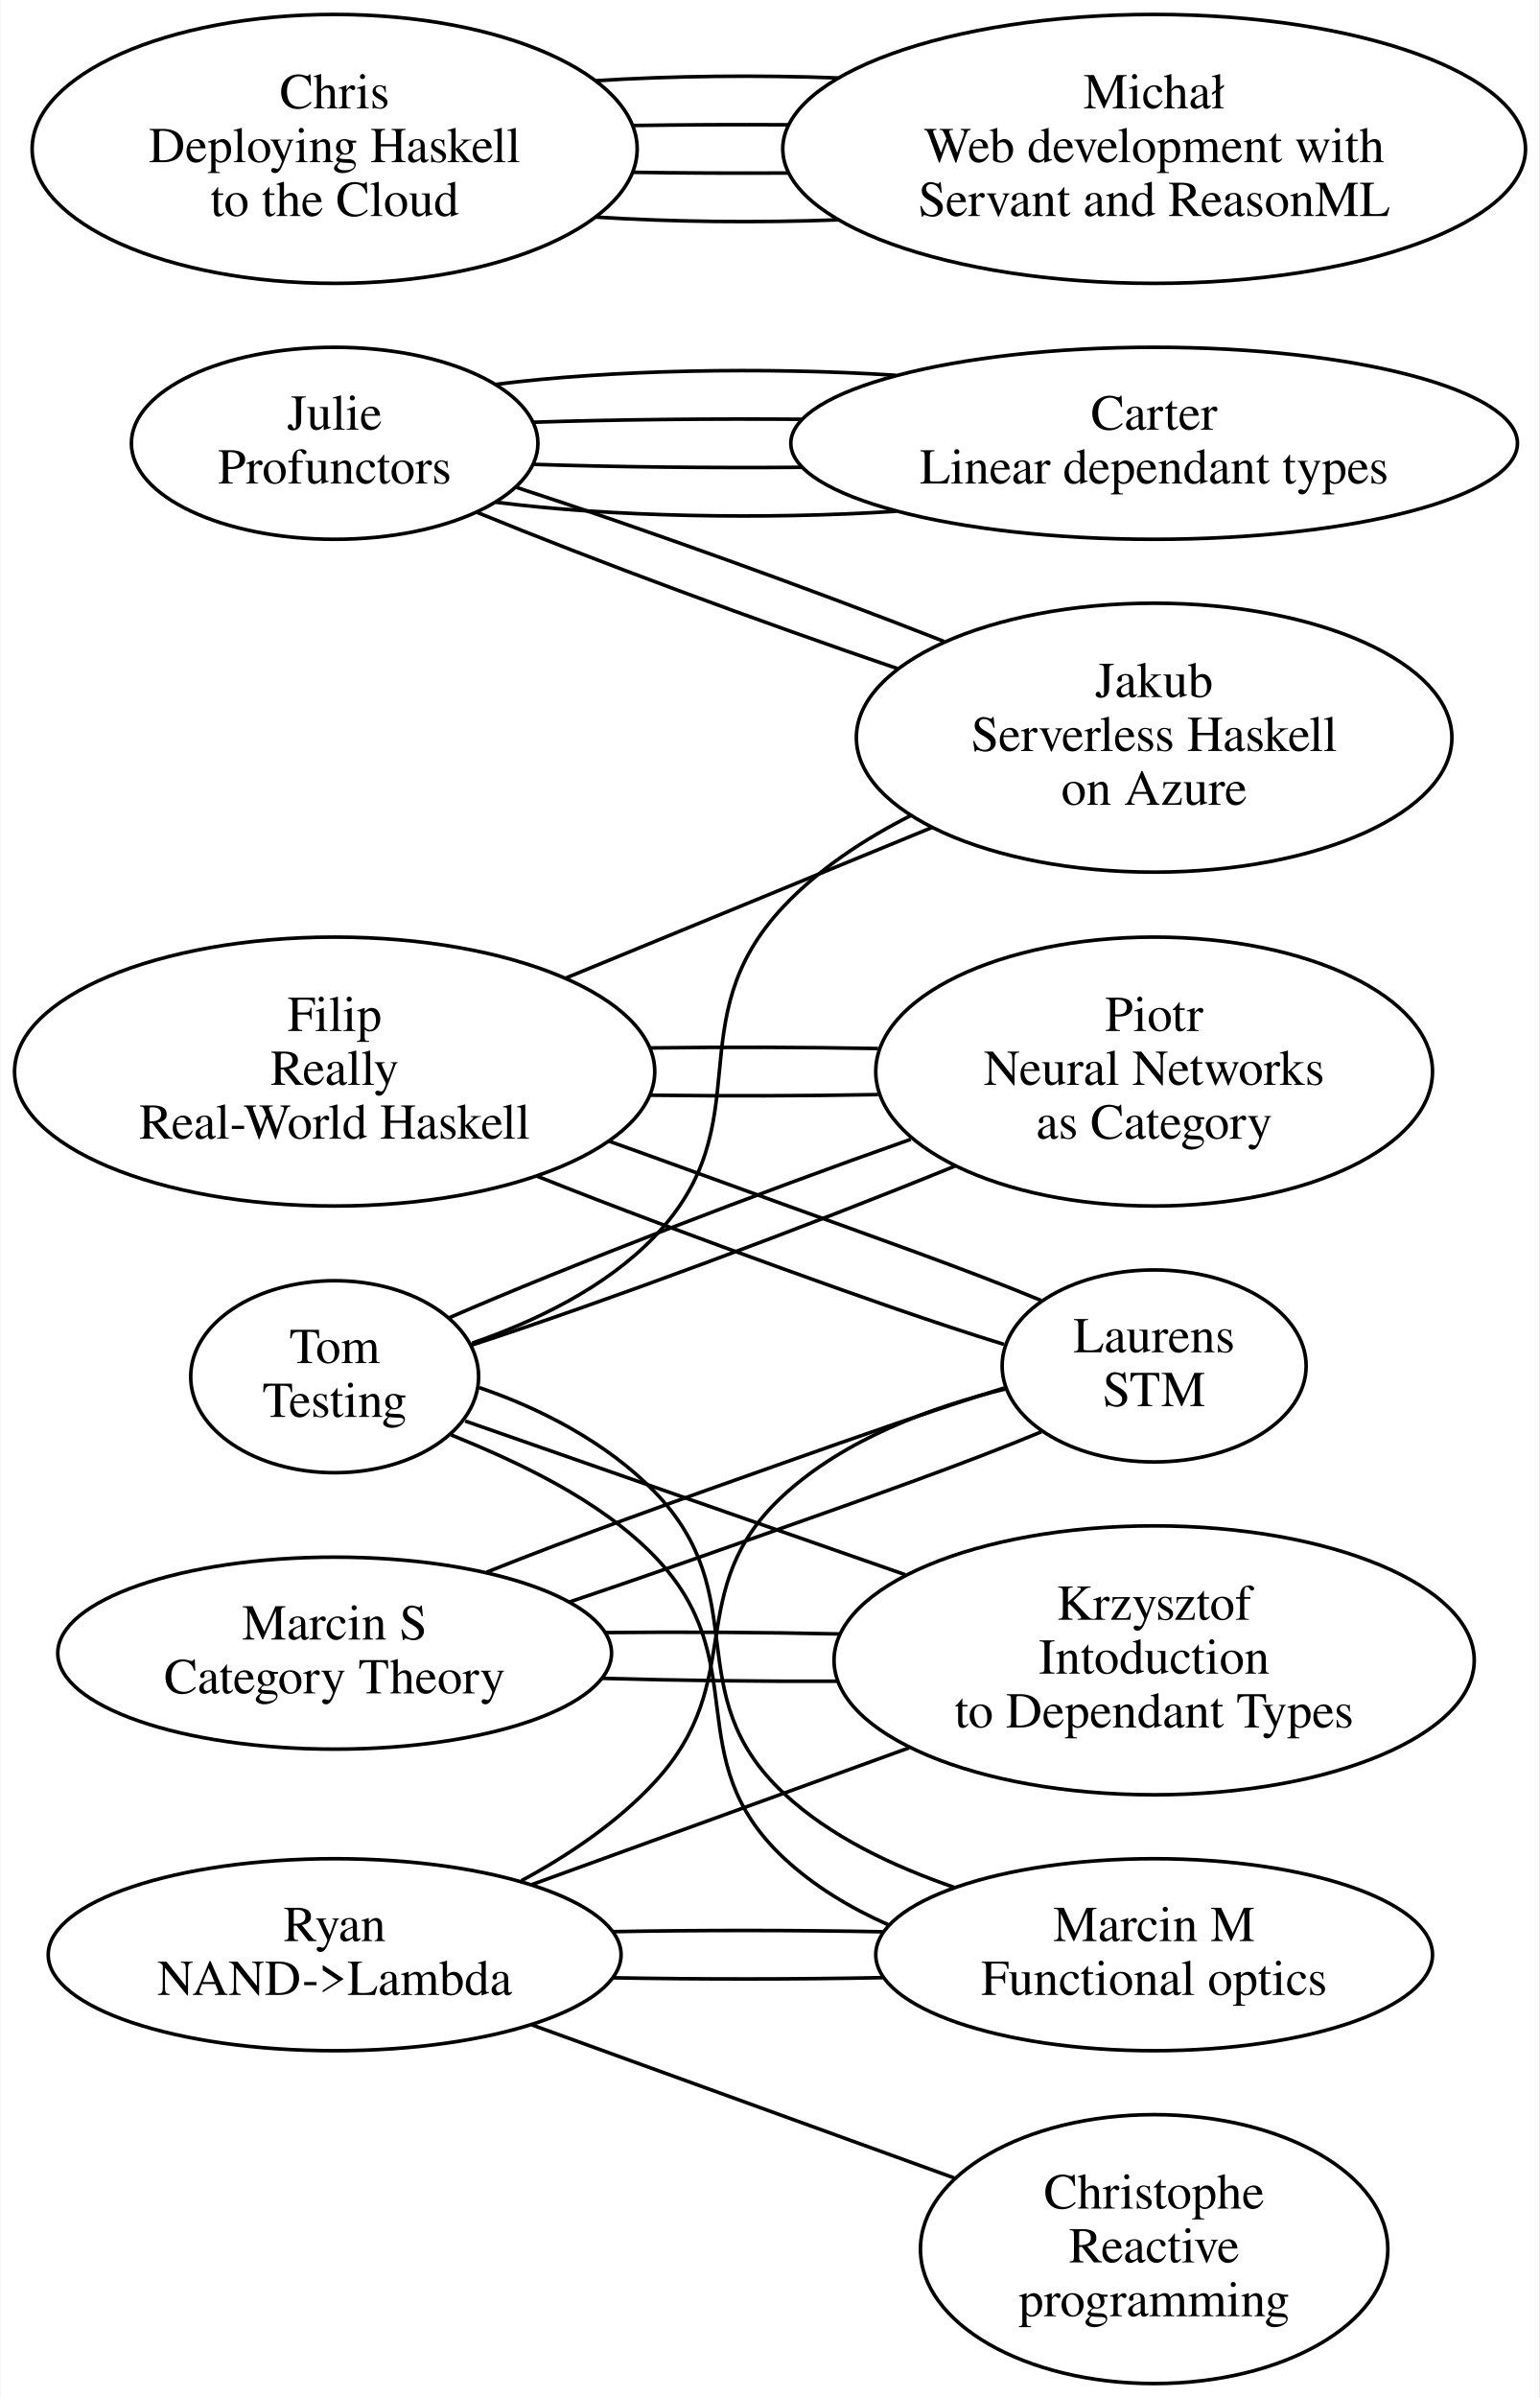
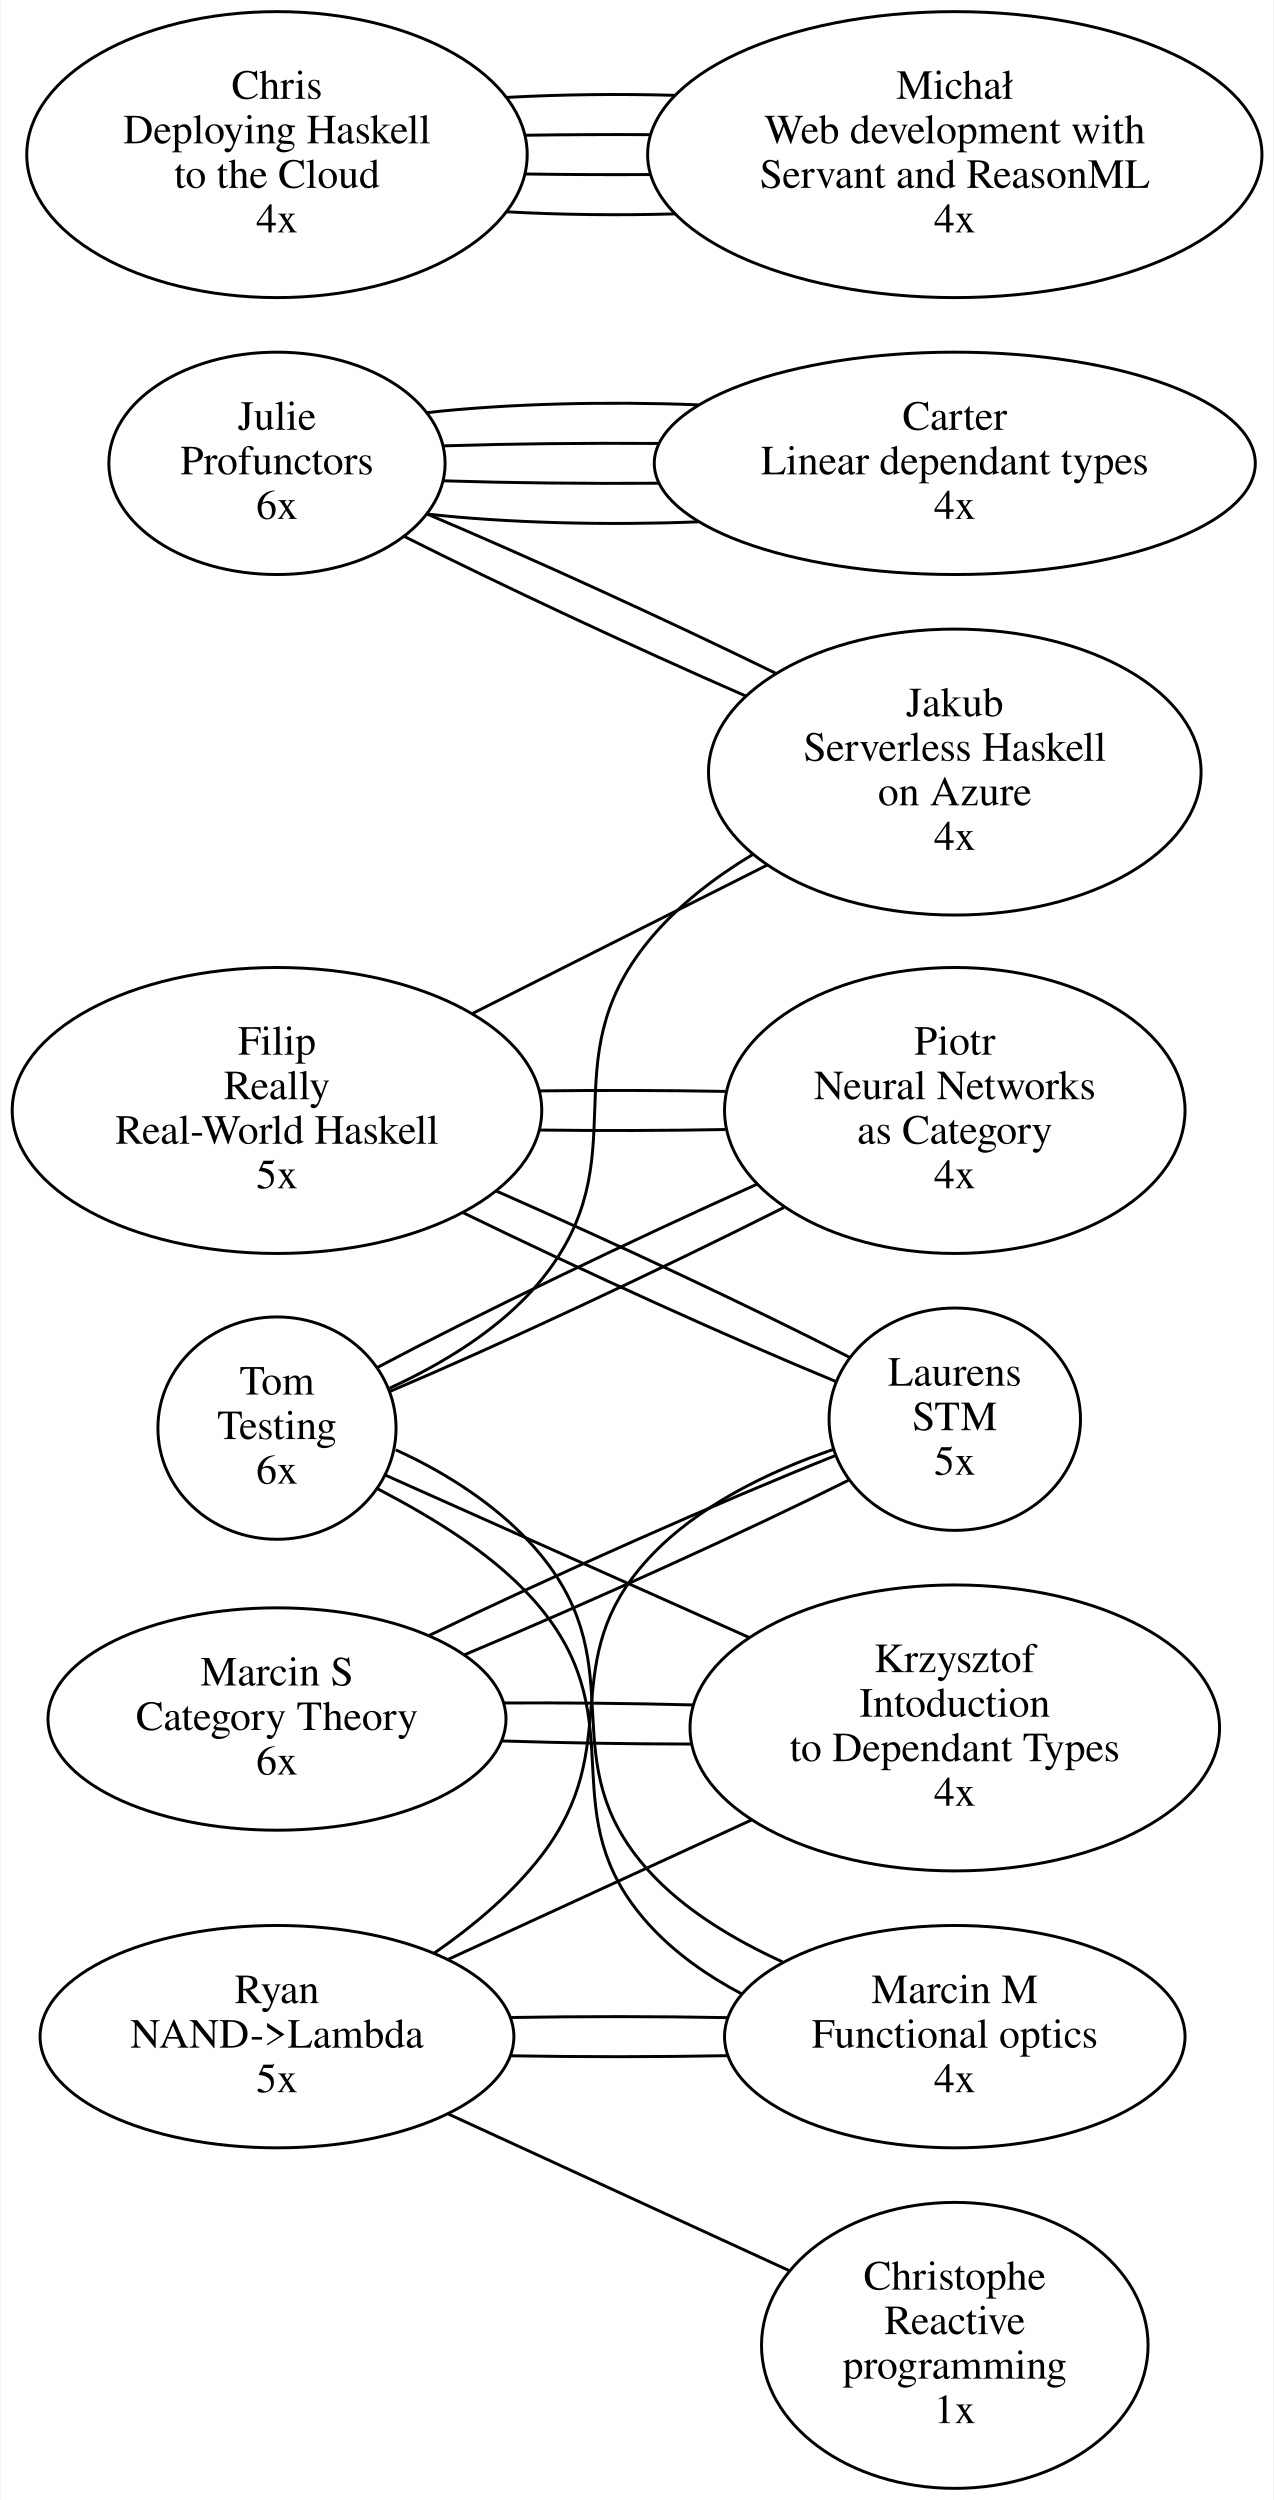
- <svg xmlns="http://www.w3.org/2000/svg" width="429pt" height="668pt" viewBox="0.00 0.00 428.67 667.95">
-   <g id="graph0" class="graph" transform="scale(1 1) rotate(0) translate(4 663.953)">
-     <polygon fill="white" stroke="none" points="-4,4 -4,-663.953 424.666,-663.953 424.666,4 -4,4" />
+ <svg xmlns="http://www.w3.org/2000/svg" width="429pt" height="842pt" viewBox="0.00 0.00 428.67 842.17">
+   <g id="graph0" class="graph" transform="scale(1 1) rotate(0) translate(4 838.167)">
+     <polygon fill="white" stroke="none" points="-4,4 -4,-838.167 424.666,-838.167 424.666,4 -4,4" />
    <g id="node1" class="node">
-       <ellipse fill="none" stroke="black" cx="89.096" cy="-540.477" rx="56.637" ry="26.741" />
-       <text text-anchor="middle" x="89.096" y="-544.277" font-family="Times,serif" font-size="14.00">Julie</text>
-       <text text-anchor="middle" x="89.096" y="-529.277" font-family="Times,serif" font-size="14.00">Profunctors</text>
+       <ellipse fill="none" stroke="black" cx="89.096" cy="-682.083" rx="56.637" ry="37.453" />
+       <text text-anchor="middle" x="89.096" y="-693.383" font-family="Times,serif" font-size="14.00">Julie</text>
+       <text text-anchor="middle" x="89.096" y="-678.383" font-family="Times,serif" font-size="14.00">Profunctors</text>
+       <text text-anchor="middle" x="89.096" y="-663.383" font-family="Times,serif" font-size="14.00">6x</text>
    </g>
    <g id="node2" class="node">
-       <ellipse fill="none" stroke="black" cx="317.428" cy="-540.477" rx="101.233" ry="26.741" />
-       <text text-anchor="middle" x="317.428" y="-544.277" font-family="Times,serif" font-size="14.00">Carter</text>
-       <text text-anchor="middle" x="317.428" y="-529.277" font-family="Times,serif" font-size="14.00">Linear dependant types</text>
+       <ellipse fill="none" stroke="black" cx="317.428" cy="-682.083" rx="101.233" ry="37.453" />
+       <text text-anchor="middle" x="317.428" y="-693.383" font-family="Times,serif" font-size="14.00">Carter</text>
+       <text text-anchor="middle" x="317.428" y="-678.383" font-family="Times,serif" font-size="14.00">Linear dependant types</text>
+       <text text-anchor="middle" x="317.428" y="-663.383" font-family="Times,serif" font-size="14.00">4x</text>
    </g>
    <g id="edge1" class="edge">
-       <path fill="none" stroke="black" d="M134.003,-524.068C165.627,-520.013 208.975,-519.168 245.481,-521.535" />
+       <path fill="none" stroke="black" d="M139.486,-665.017C166.28,-662.009 200.157,-661.133 231.08,-662.387" />
    </g>
    <g id="edge2" class="edge">
-       <path fill="none" stroke="black" d="M144.308,-534.617C166.802,-533.869 193.607,-533.592 219.289,-533.787" />
+       <path fill="none" stroke="black" d="M145.173,-676.196C167.025,-675.483 192.842,-675.212 217.712,-675.382" />
    </g>
    <g id="edge11" class="edge">
-       <path fill="none" stroke="black" d="M144.308,-546.336C166.802,-547.085 193.607,-547.361 219.289,-547.166" />
+       <path fill="none" stroke="black" d="M145.173,-687.971C167.025,-688.683 192.842,-688.954 217.712,-688.784" />
    </g>
    <g id="edge12" class="edge">
-       <path fill="none" stroke="black" d="M134.003,-556.885C165.627,-560.941 208.975,-561.785 245.481,-559.418" />
+       <path fill="none" stroke="black" d="M139.486,-699.15C166.28,-702.157 200.157,-703.034 231.08,-701.779" />
    </g>
    <g id="node10" class="node">
-       <ellipse fill="none" stroke="black" cx="317.428" cy="-458.477" rx="82.964" ry="37.453" />
-       <text text-anchor="middle" x="317.428" y="-469.777" font-family="Times,serif" font-size="14.00">Jakub</text>
-       <text text-anchor="middle" x="317.428" y="-454.777" font-family="Times,serif" font-size="14.00">Serverless Haskell</text>
-       <text text-anchor="middle" x="317.428" y="-439.777" font-family="Times,serif" font-size="14.00">on Azure</text>
+       <ellipse fill="none" stroke="black" cx="317.428" cy="-578.083" rx="82.964" ry="48.167" />
+       <text text-anchor="middle" x="317.428" y="-596.883" font-family="Times,serif" font-size="14.00">Jakub</text>
+       <text text-anchor="middle" x="317.428" y="-581.883" font-family="Times,serif" font-size="14.00">Serverless Haskell</text>
+       <text text-anchor="middle" x="317.428" y="-566.883" font-family="Times,serif" font-size="14.00">on Azure</text>
+       <text text-anchor="middle" x="317.428" y="-551.883" font-family="Times,serif" font-size="14.00">4x</text>
    </g>
    <g id="edge21" class="edge">
-       <path fill="none" stroke="black" d="M128.746,-521.244C160.816,-508.063 207.256,-490.879 245.917,-477.718" />
+       <path fill="none" stroke="black" d="M131.872,-657.511C164.06,-641.27 209.272,-620.193 246.889,-603.754" />
    </g>
    <g id="edge22" class="edge">
-       <path fill="none" stroke="black" d="M139.765,-528.181C174.899,-516.757 222.107,-499.743 258.883,-485.291" />
+       <path fill="none" stroke="black" d="M139.765,-664.959C174.379,-650.341 220.71,-629.157 257.242,-611.295" />
    </g>
    <g id="node3" class="node">
-       <ellipse fill="none" stroke="black" cx="89.096" cy="-203.477" rx="77.149" ry="26.741" />
-       <text text-anchor="middle" x="89.096" y="-207.277" font-family="Times,serif" font-size="14.00">Marcin S</text>
-       <text text-anchor="middle" x="89.096" y="-192.277" font-family="Times,serif" font-size="14.00">Category Theory</text>
+       <ellipse fill="none" stroke="black" cx="89.096" cy="-259.083" rx="77.149" ry="37.453" />
+       <text text-anchor="middle" x="89.096" y="-270.383" font-family="Times,serif" font-size="14.00">Marcin S</text>
+       <text text-anchor="middle" x="89.096" y="-255.383" font-family="Times,serif" font-size="14.00">Category Theory</text>
+       <text text-anchor="middle" x="89.096" y="-240.383" font-family="Times,serif" font-size="14.00">6x</text>
    </g>
    <g id="node4" class="node">
-       <ellipse fill="none" stroke="black" cx="317.428" cy="-283.477" rx="42.353" ry="26.741" />
-       <text text-anchor="middle" x="317.428" y="-287.277" font-family="Times,serif" font-size="14.00">Laurens</text>
-       <text text-anchor="middle" x="317.428" y="-272.277" font-family="Times,serif" font-size="14.00">STM</text>
+       <ellipse fill="none" stroke="black" cx="317.428" cy="-360.083" rx="42.353" ry="37.453" />
+       <text text-anchor="middle" x="317.428" y="-371.383" font-family="Times,serif" font-size="14.00">Laurens</text>
+       <text text-anchor="middle" x="317.428" y="-356.383" font-family="Times,serif" font-size="14.00">STM</text>
+       <text text-anchor="middle" x="317.428" y="-341.383" font-family="Times,serif" font-size="14.00">5x</text>
    </g>
    <g id="edge3" class="edge">
-       <path fill="none" stroke="black" d="M154.494,-217.731C173.697,-224.15 194.794,-231.623 214.191,-238.477 238.321,-247.003 265.667,-256.63 286.002,-265.132" />
+       <path fill="none" stroke="black" d="M152.241,-280.717C193.988,-298.205 247.45,-322.421 281.823,-339.619" />
    </g>
    <g id="edge4" class="edge">
-       <path fill="none" stroke="black" d="M131.453,-226.041C155.58,-235.729 186.604,-246.729 214.191,-256.477 234.418,-263.624 256.904,-271.544 275.626,-277.337" />
+       <path fill="none" stroke="black" d="M140.326,-287.218C181.61,-307.155 239.279,-332.735 277.218,-347.843" />
    </g>
    <g id="node7" class="node">
-       <ellipse fill="none" stroke="black" cx="317.428" cy="-201.477" rx="89.191" ry="37.453" />
-       <text text-anchor="middle" x="317.428" y="-212.777" font-family="Times,serif" font-size="14.00">Krzysztof</text>
-       <text text-anchor="middle" x="317.428" y="-197.777" font-family="Times,serif" font-size="14.00">Intoduction</text>
-       <text text-anchor="middle" x="317.428" y="-182.777" font-family="Times,serif" font-size="14.00">to Dependant Types</text>
+       <ellipse fill="none" stroke="black" cx="317.428" cy="-256.083" rx="89.191" ry="48.167" />
+       <text text-anchor="middle" x="317.428" y="-274.883" font-family="Times,serif" font-size="14.00">Krzysztof</text>
+       <text text-anchor="middle" x="317.428" y="-259.883" font-family="Times,serif" font-size="14.00">Intoduction</text>
+       <text text-anchor="middle" x="317.428" y="-244.883" font-family="Times,serif" font-size="14.00">to Dependant Types</text>
+       <text text-anchor="middle" x="317.428" y="-229.883" font-family="Times,serif" font-size="14.00">4x</text>
    </g>
    <g id="edge7" class="edge">
-       <path fill="none" stroke="black" d="M163.579,-196.461C184.49,-195.856 207.47,-195.578 229.117,-195.657" />
+       <path fill="none" stroke="black" d="M164.833,-251.701C185.306,-251.034 207.683,-250.669 228.807,-250.65" />
    </g>
    <g id="edge8" class="edge">
-       <path fill="none" stroke="black" d="M164.519,-209.204C185.391,-209.428 208.264,-209.291 229.78,-208.825" />
+       <path fill="none" stroke="black" d="M165.461,-264.488C185.908,-264.605 208.214,-264.371 229.254,-263.828" />
    </g>
    <g id="node5" class="node">
-       <ellipse fill="none" stroke="black" cx="89.096" cy="-119.477" rx="79.806" ry="26.741" />
-       <text text-anchor="middle" x="89.096" y="-123.277" font-family="Times,serif" font-size="14.00">Ryan</text>
-       <text text-anchor="middle" x="89.096" y="-108.277" font-family="Times,serif" font-size="14.00">NAND-&gt;Lambda</text>
+       <ellipse fill="none" stroke="black" cx="89.096" cy="-152.083" rx="79.806" ry="37.453" />
+       <text text-anchor="middle" x="89.096" y="-163.383" font-family="Times,serif" font-size="14.00">Ryan</text>
+       <text text-anchor="middle" x="89.096" y="-148.383" font-family="Times,serif" font-size="14.00">NAND-&gt;Lambda</text>
+       <text text-anchor="middle" x="89.096" y="-133.383" font-family="Times,serif" font-size="14.00">5x</text>
    </g>
    <g id="edge5" class="edge">
-       <path fill="none" stroke="black" d="M141.117,-140.082C154.417,-147.259 167.891,-156.362 178.191,-167.477 204.693,-196.075 185.484,-221.093 214.191,-247.477 231.233,-263.139 255.5,-272.062 276.115,-277.105" />
+       <path fill="none" stroke="black" d="M142.146,-180.276C155.299,-189.353 168.441,-200.399 178.191,-213.083 206.979,-250.534 182.245,-278.287 214.191,-313.083 230.706,-331.071 255.468,-342.698 276.486,-349.888" />
    </g>
    <g id="node6" class="node">
-       <ellipse fill="none" stroke="black" cx="317.428" cy="-37.477" rx="65.108" ry="37.453" />
-       <text text-anchor="middle" x="317.428" y="-48.777" font-family="Times,serif" font-size="14.00">Christophe</text>
-       <text text-anchor="middle" x="317.428" y="-33.777" font-family="Times,serif" font-size="14.00">Reactive</text>
-       <text text-anchor="middle" x="317.428" y="-18.777" font-family="Times,serif" font-size="14.00">programming</text>
+       <ellipse fill="none" stroke="black" cx="317.428" cy="-48.083" rx="65.108" ry="48.167" />
+       <text text-anchor="middle" x="317.428" y="-66.883" font-family="Times,serif" font-size="14.00">Christophe</text>
+       <text text-anchor="middle" x="317.428" y="-51.883" font-family="Times,serif" font-size="14.00">Reactive</text>
+       <text text-anchor="middle" x="317.428" y="-36.883" font-family="Times,serif" font-size="14.00">programming</text>
+       <text text-anchor="middle" x="317.428" y="-21.883" font-family="Times,serif" font-size="14.00">1x</text>
    </g>
    <g id="edge6" class="edge">
-       <path fill="none" stroke="black" d="M144.02,-99.94C179.585,-87.055 226.02,-70.231 261.739,-57.291" />
+       <path fill="none" stroke="black" d="M146.917,-125.974C182.01,-109.848 226.809,-89.263 261.538,-73.305" />
    </g>
    <g id="edge18" class="edge">
-       <path fill="none" stroke="black" d="M144.02,-139.014C175.531,-150.43 215.577,-164.938 249.14,-177.098" />
+       <path fill="none" stroke="black" d="M146.917,-178.193C177.951,-192.453 216.575,-210.201 249.113,-225.152" />
    </g>
    <g id="node8" class="node">
-       <ellipse fill="none" stroke="black" cx="317.428" cy="-119.477" rx="77.564" ry="26.741" />
-       <text text-anchor="middle" x="317.428" y="-123.277" font-family="Times,serif" font-size="14.00">Marcin M</text>
-       <text text-anchor="middle" x="317.428" y="-108.277" font-family="Times,serif" font-size="14.00">Functional optics</text>
+       <ellipse fill="none" stroke="black" cx="317.428" cy="-152.083" rx="77.564" ry="37.453" />
+       <text text-anchor="middle" x="317.428" y="-163.383" font-family="Times,serif" font-size="14.00">Marcin M</text>
+       <text text-anchor="middle" x="317.428" y="-148.383" font-family="Times,serif" font-size="14.00">Functional optics</text>
+       <text text-anchor="middle" x="317.428" y="-133.383" font-family="Times,serif" font-size="14.00">4x</text>
    </g>
    <g id="edge9" class="edge">
-       <path fill="none" stroke="black" d="M166.721,-113.05C190.96,-112.607 217.703,-112.619 241.799,-113.087" />
+       <path fill="none" stroke="black" d="M167.986,-145.634C191.515,-145.221 217.303,-145.234 240.689,-145.673" />
    </g>
    <g id="edge10" class="edge">
-       <path fill="none" stroke="black" d="M166.721,-125.904C190.96,-126.347 217.703,-126.334 241.799,-125.866" />
+       <path fill="none" stroke="black" d="M167.986,-158.533C191.515,-158.946 217.303,-158.933 240.689,-158.494" />
    </g>
    <g id="node9" class="node">
-       <ellipse fill="none" stroke="black" cx="89.096" cy="-365.477" rx="89.191" ry="37.453" />
-       <text text-anchor="middle" x="89.096" y="-376.777" font-family="Times,serif" font-size="14.00">Filip</text>
-       <text text-anchor="middle" x="89.096" y="-361.777" font-family="Times,serif" font-size="14.00">Really</text>
-       <text text-anchor="middle" x="89.096" y="-346.777" font-family="Times,serif" font-size="14.00">Real-World Haskell</text>
+       <ellipse fill="none" stroke="black" cx="89.096" cy="-464.083" rx="89.191" ry="48.167" />
+       <text text-anchor="middle" x="89.096" y="-482.883" font-family="Times,serif" font-size="14.00">Filip</text>
+       <text text-anchor="middle" x="89.096" y="-467.883" font-family="Times,serif" font-size="14.00">Really</text>
+       <text text-anchor="middle" x="89.096" y="-452.883" font-family="Times,serif" font-size="14.00">Real-World Haskell</text>
+       <text text-anchor="middle" x="89.096" y="-437.883" font-family="Times,serif" font-size="14.00">5x</text>
    </g>
    <g id="edge13" class="edge">
-       <path fill="none" stroke="black" d="M145.313,-336.4C166.785,-327.8 191.609,-318.637 214.191,-310.477 234.366,-303.186 256.847,-295.249 275.579,-289.483" />
+       <path fill="none" stroke="black" d="M151.643,-429.72C191.699,-410.202 242.736,-387.028 277.32,-372.802" />
    </g>
    <g id="edge14" class="edge">
-       <path fill="none" stroke="black" d="M165.491,-346.095C181.547,-340.367 198.416,-334.177 214.191,-328.477 238.26,-319.779 265.61,-310.162 285.962,-301.709" />
+       <path fill="none" stroke="black" d="M162.954,-436.959C202.886,-419.427 250.519,-397.092 282.013,-380.909" />
    </g>
    <g id="edge15" class="edge">
-       <path fill="none" stroke="black" d="M153.443,-391.506C185.352,-404.618 223.864,-420.442 255.438,-433.416" />
+       <path fill="none" stroke="black" d="M154.953,-496.751C186.173,-512.476 223.432,-531.242 254.288,-546.784" />
    </g>
    <g id="node12" class="node">
-       <ellipse fill="none" stroke="black" cx="317.428" cy="-365.477" rx="77.564" ry="37.453" />
-       <text text-anchor="middle" x="317.428" y="-376.777" font-family="Times,serif" font-size="14.00">Piotr</text>
-       <text text-anchor="middle" x="317.428" y="-361.777" font-family="Times,serif" font-size="14.00">Neural Networks</text>
-       <text text-anchor="middle" x="317.428" y="-346.777" font-family="Times,serif" font-size="14.00">as Category</text>
+       <ellipse fill="none" stroke="black" cx="317.428" cy="-464.083" rx="77.564" ry="48.167" />
+       <text text-anchor="middle" x="317.428" y="-482.883" font-family="Times,serif" font-size="14.00">Piotr</text>
+       <text text-anchor="middle" x="317.428" y="-467.883" font-family="Times,serif" font-size="14.00">Neural Networks</text>
+       <text text-anchor="middle" x="317.428" y="-452.883" font-family="Times,serif" font-size="14.00">as Category</text>
+       <text text-anchor="middle" x="317.428" y="-437.883" font-family="Times,serif" font-size="14.00">4x</text>
    </g>
    <g id="edge29" class="edge">
-       <path fill="none" stroke="black" d="M176.954,-358.891C197.898,-358.625 220.114,-358.682 240.512,-359.063" />
+       <path fill="none" stroke="black" d="M177.602,-457.49C198.251,-457.234 220.104,-457.292 240.209,-457.664" />
    </g>
    <g id="edge30" class="edge">
-       <path fill="none" stroke="black" d="M176.954,-372.062C197.898,-372.329 220.114,-372.272 240.512,-371.891" />
+       <path fill="none" stroke="black" d="M177.602,-470.677C198.251,-470.933 220.104,-470.875 240.209,-470.503" />
    </g>
    <g id="node11" class="node">
-       <ellipse fill="none" stroke="black" cx="89.096" cy="-280.477" rx="40.111" ry="26.741" />
-       <text text-anchor="middle" x="89.096" y="-284.277" font-family="Times,serif" font-size="14.00">Tom</text>
-       <text text-anchor="middle" x="89.096" y="-269.277" font-family="Times,serif" font-size="14.00">Testing</text>
+       <ellipse fill="none" stroke="black" cx="89.096" cy="-357.083" rx="40.111" ry="37.453" />
+       <text text-anchor="middle" x="89.096" y="-368.383" font-family="Times,serif" font-size="14.00">Tom</text>
+       <text text-anchor="middle" x="89.096" y="-353.383" font-family="Times,serif" font-size="14.00">Testing</text>
+       <text text-anchor="middle" x="89.096" y="-338.383" font-family="Times,serif" font-size="14.00">6x</text>
    </g>
    <g id="edge17" class="edge">
-       <path fill="none" stroke="black" d="M125.46,-268.133C158.158,-256.72 207.653,-239.444 248.061,-225.34" />
+       <path fill="none" stroke="black" d="M125.709,-341.191C158.45,-326.581 207.877,-304.524 248.21,-286.525" />
    </g>
    <g id="edge25" class="edge">
-       <path fill="none" stroke="black" d="M121.591,-264.25C140.098,-256.705 162.806,-246.341 178.191,-230.477 206.468,-201.318 184.533,-174.229 214.191,-146.477 222.572,-138.633 232.764,-132.484 243.428,-127.788" />
+       <path fill="none" stroke="black" d="M122.958,-336.666C141.484,-326.927 163.741,-313.862 178.191,-296.083 209.572,-257.474 180.877,-227.037 214.191,-190.083 222.889,-180.434 233.968,-172.627 245.602,-166.513" />
    </g>
    <g id="edge26" class="edge">
-       <path fill="none" stroke="black" d="M129.428,-277.426C146.2,-271.753 164.92,-262.161 178.191,-248.477 206.468,-219.318 184.533,-192.229 214.191,-164.477 227.313,-152.198 244.872,-144.07 261.732,-138.238" />
+       <path fill="none" stroke="black" d="M129.107,-349.744C146.223,-342.036 165.309,-329.932 178.191,-314.083 209.572,-275.474 180.877,-245.037 214.191,-208.083 226.29,-194.662 242.994,-184.803 259.395,-177.261" />
    </g>
    <g id="edge16" class="edge">
-       <path fill="none" stroke="black" d="M127.397,-289.827C144.76,-295.819 164.544,-305.219 178.191,-319.477 208.551,-351.196 184.055,-379.543 214.191,-411.477 224.046,-421.919 236.669,-430.24 249.659,-436.796" />
+       <path fill="none" stroke="black" d="M127.029,-370.533C144.731,-378.665 164.918,-390.677 178.191,-407.083 211.61,-448.391 180.615,-479.904 214.191,-521.083 223.758,-532.817 236.415,-542.549 249.554,-550.45" />
    </g>
    <g id="edge19" class="edge">
-       <path fill="none" stroke="black" d="M127.216,-289.264C163.836,-301.162 220.229,-322.102 261.93,-339.141" />
+       <path fill="none" stroke="black" d="M127.216,-369.479C163.209,-384.671 218.303,-410.456 259.775,-431.362" />
    </g>
    <g id="edge20" class="edge">
-       <path fill="none" stroke="black" d="M121.092,-296.934C154.022,-311.265 207.093,-331.664 249.612,-346.603" />
+       <path fill="none" stroke="black" d="M123.006,-377.57C156.354,-395.223 208.859,-420.466 250.755,-439.227" />
    </g>
    <g id="node13" class="node">
-       <ellipse fill="none" stroke="black" cx="89.096" cy="-622.477" rx="84.292" ry="37.453" />
-       <text text-anchor="middle" x="89.096" y="-633.777" font-family="Times,serif" font-size="14.00">Chris</text>
-       <text text-anchor="middle" x="89.096" y="-618.777" font-family="Times,serif" font-size="14.00">Deploying Haskell</text>
-       <text text-anchor="middle" x="89.096" y="-603.777" font-family="Times,serif" font-size="14.00">to the Cloud</text>
+       <ellipse fill="none" stroke="black" cx="89.096" cy="-786.083" rx="84.292" ry="48.167" />
+       <text text-anchor="middle" x="89.096" y="-804.883" font-family="Times,serif" font-size="14.00">Chris</text>
+       <text text-anchor="middle" x="89.096" y="-789.883" font-family="Times,serif" font-size="14.00">Deploying Haskell</text>
+       <text text-anchor="middle" x="89.096" y="-774.883" font-family="Times,serif" font-size="14.00">to the Cloud</text>
+       <text text-anchor="middle" x="89.096" y="-759.883" font-family="Times,serif" font-size="14.00">4x</text>
    </g>
    <g id="node14" class="node">
-       <ellipse fill="none" stroke="black" cx="317.428" cy="-622.477" rx="103.476" ry="37.453" />
-       <text text-anchor="middle" x="317.428" y="-633.777" font-family="Times,serif" font-size="14.00">Michał</text>
-       <text text-anchor="middle" x="317.428" y="-618.777" font-family="Times,serif" font-size="14.00">Web development with</text>
-       <text text-anchor="middle" x="317.428" y="-603.777" font-family="Times,serif" font-size="14.00">Servant and ReasonML</text>
+       <ellipse fill="none" stroke="black" cx="317.428" cy="-786.083" rx="103.476" ry="48.167" />
+       <text text-anchor="middle" x="317.428" y="-804.883" font-family="Times,serif" font-size="14.00">Michał</text>
+       <text text-anchor="middle" x="317.428" y="-789.883" font-family="Times,serif" font-size="14.00">Web development with</text>
+       <text text-anchor="middle" x="317.428" y="-774.883" font-family="Times,serif" font-size="14.00">Servant and ReasonML</text>
+       <text text-anchor="middle" x="317.428" y="-759.883" font-family="Times,serif" font-size="14.00">4x</text>
    </g>
    <g id="edge23" class="edge">
-       <path fill="none" stroke="black" d="M161.709,-603.492C183.207,-602.124 207.029,-601.865 229.408,-602.715" />
+       <path fill="none" stroke="black" d="M166.406,-766.82C184.629,-765.811 204.284,-765.576 223.175,-766.115" />
    </g>
    <g id="edge24" class="edge">
-       <path fill="none" stroke="black" d="M172.127,-615.959C186.296,-615.743 201.171,-615.677 215.765,-615.763" />
+       <path fill="none" stroke="black" d="M172.768,-779.556C186.532,-779.35 200.947,-779.287 215.111,-779.366" />
    </g>
    <g id="edge27" class="edge">
-       <path fill="none" stroke="black" d="M172.127,-628.994C186.296,-629.211 201.171,-629.276 215.765,-629.19" />
+       <path fill="none" stroke="black" d="M172.768,-792.611C186.532,-792.816 200.947,-792.879 215.111,-792.8" />
    </g>
    <g id="edge28" class="edge">
-       <path fill="none" stroke="black" d="M161.709,-641.461C183.207,-642.829 207.029,-643.088 229.408,-642.238" />
+       <path fill="none" stroke="black" d="M166.406,-805.347C184.629,-806.356 204.284,-806.591 223.175,-806.052" />
    </g>
  </g>
</svg>
